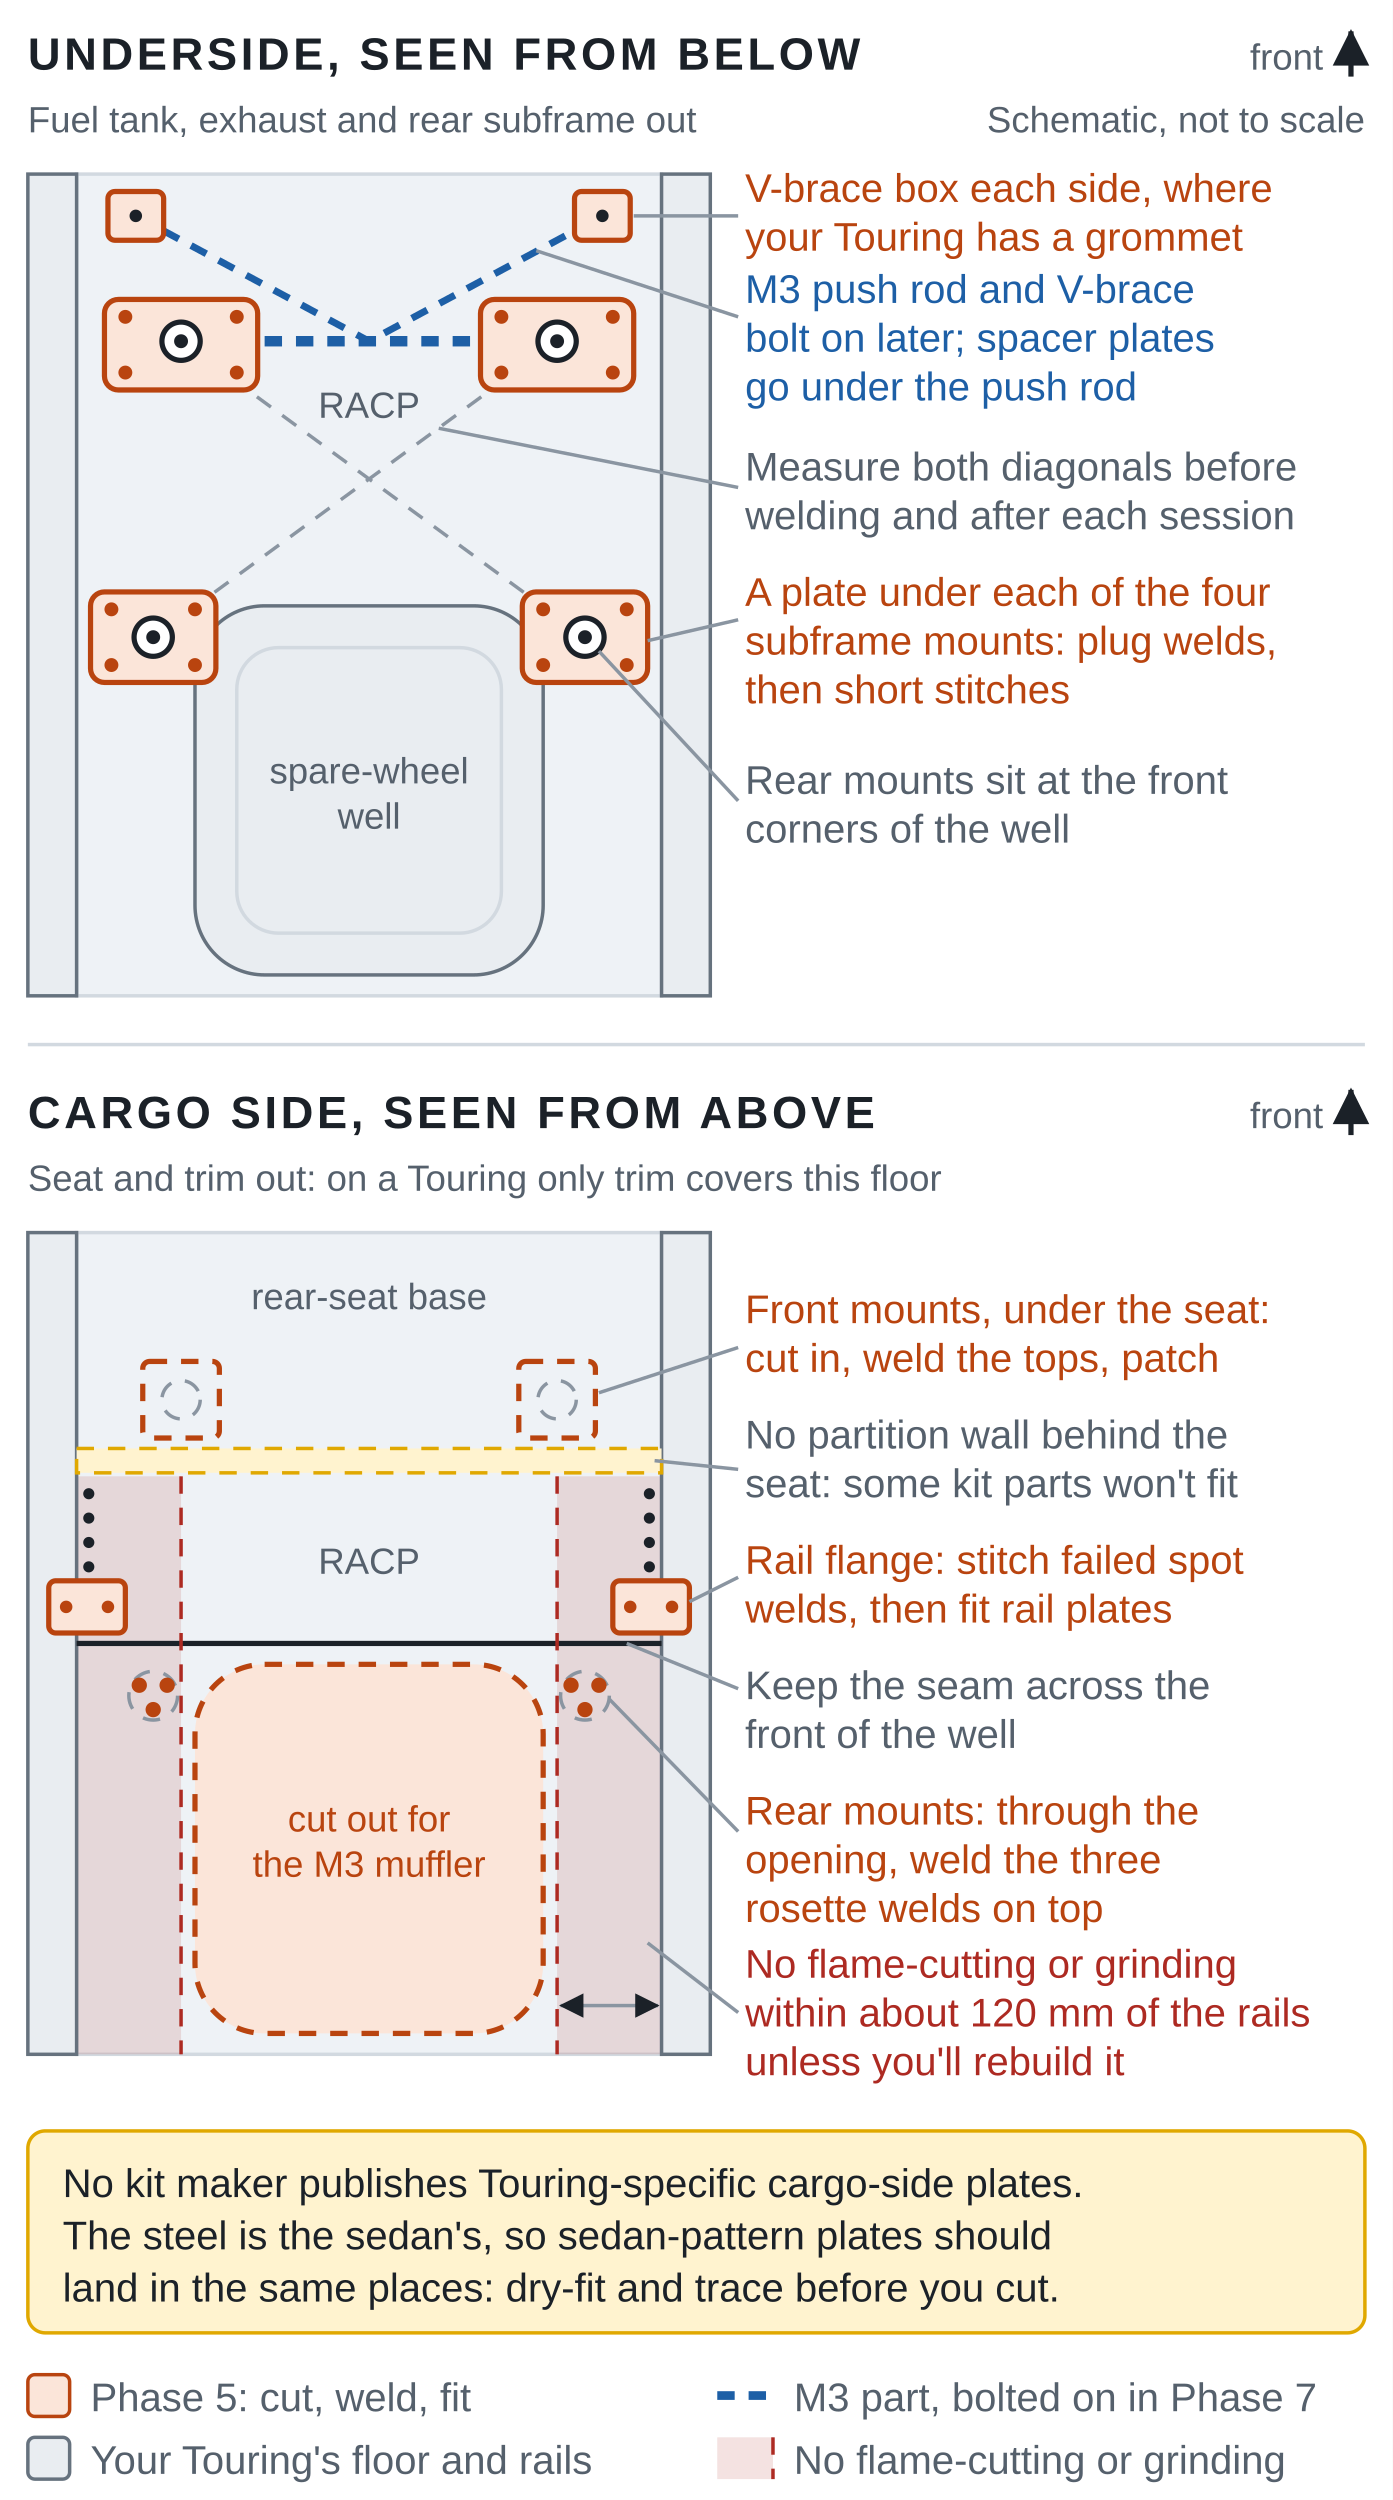
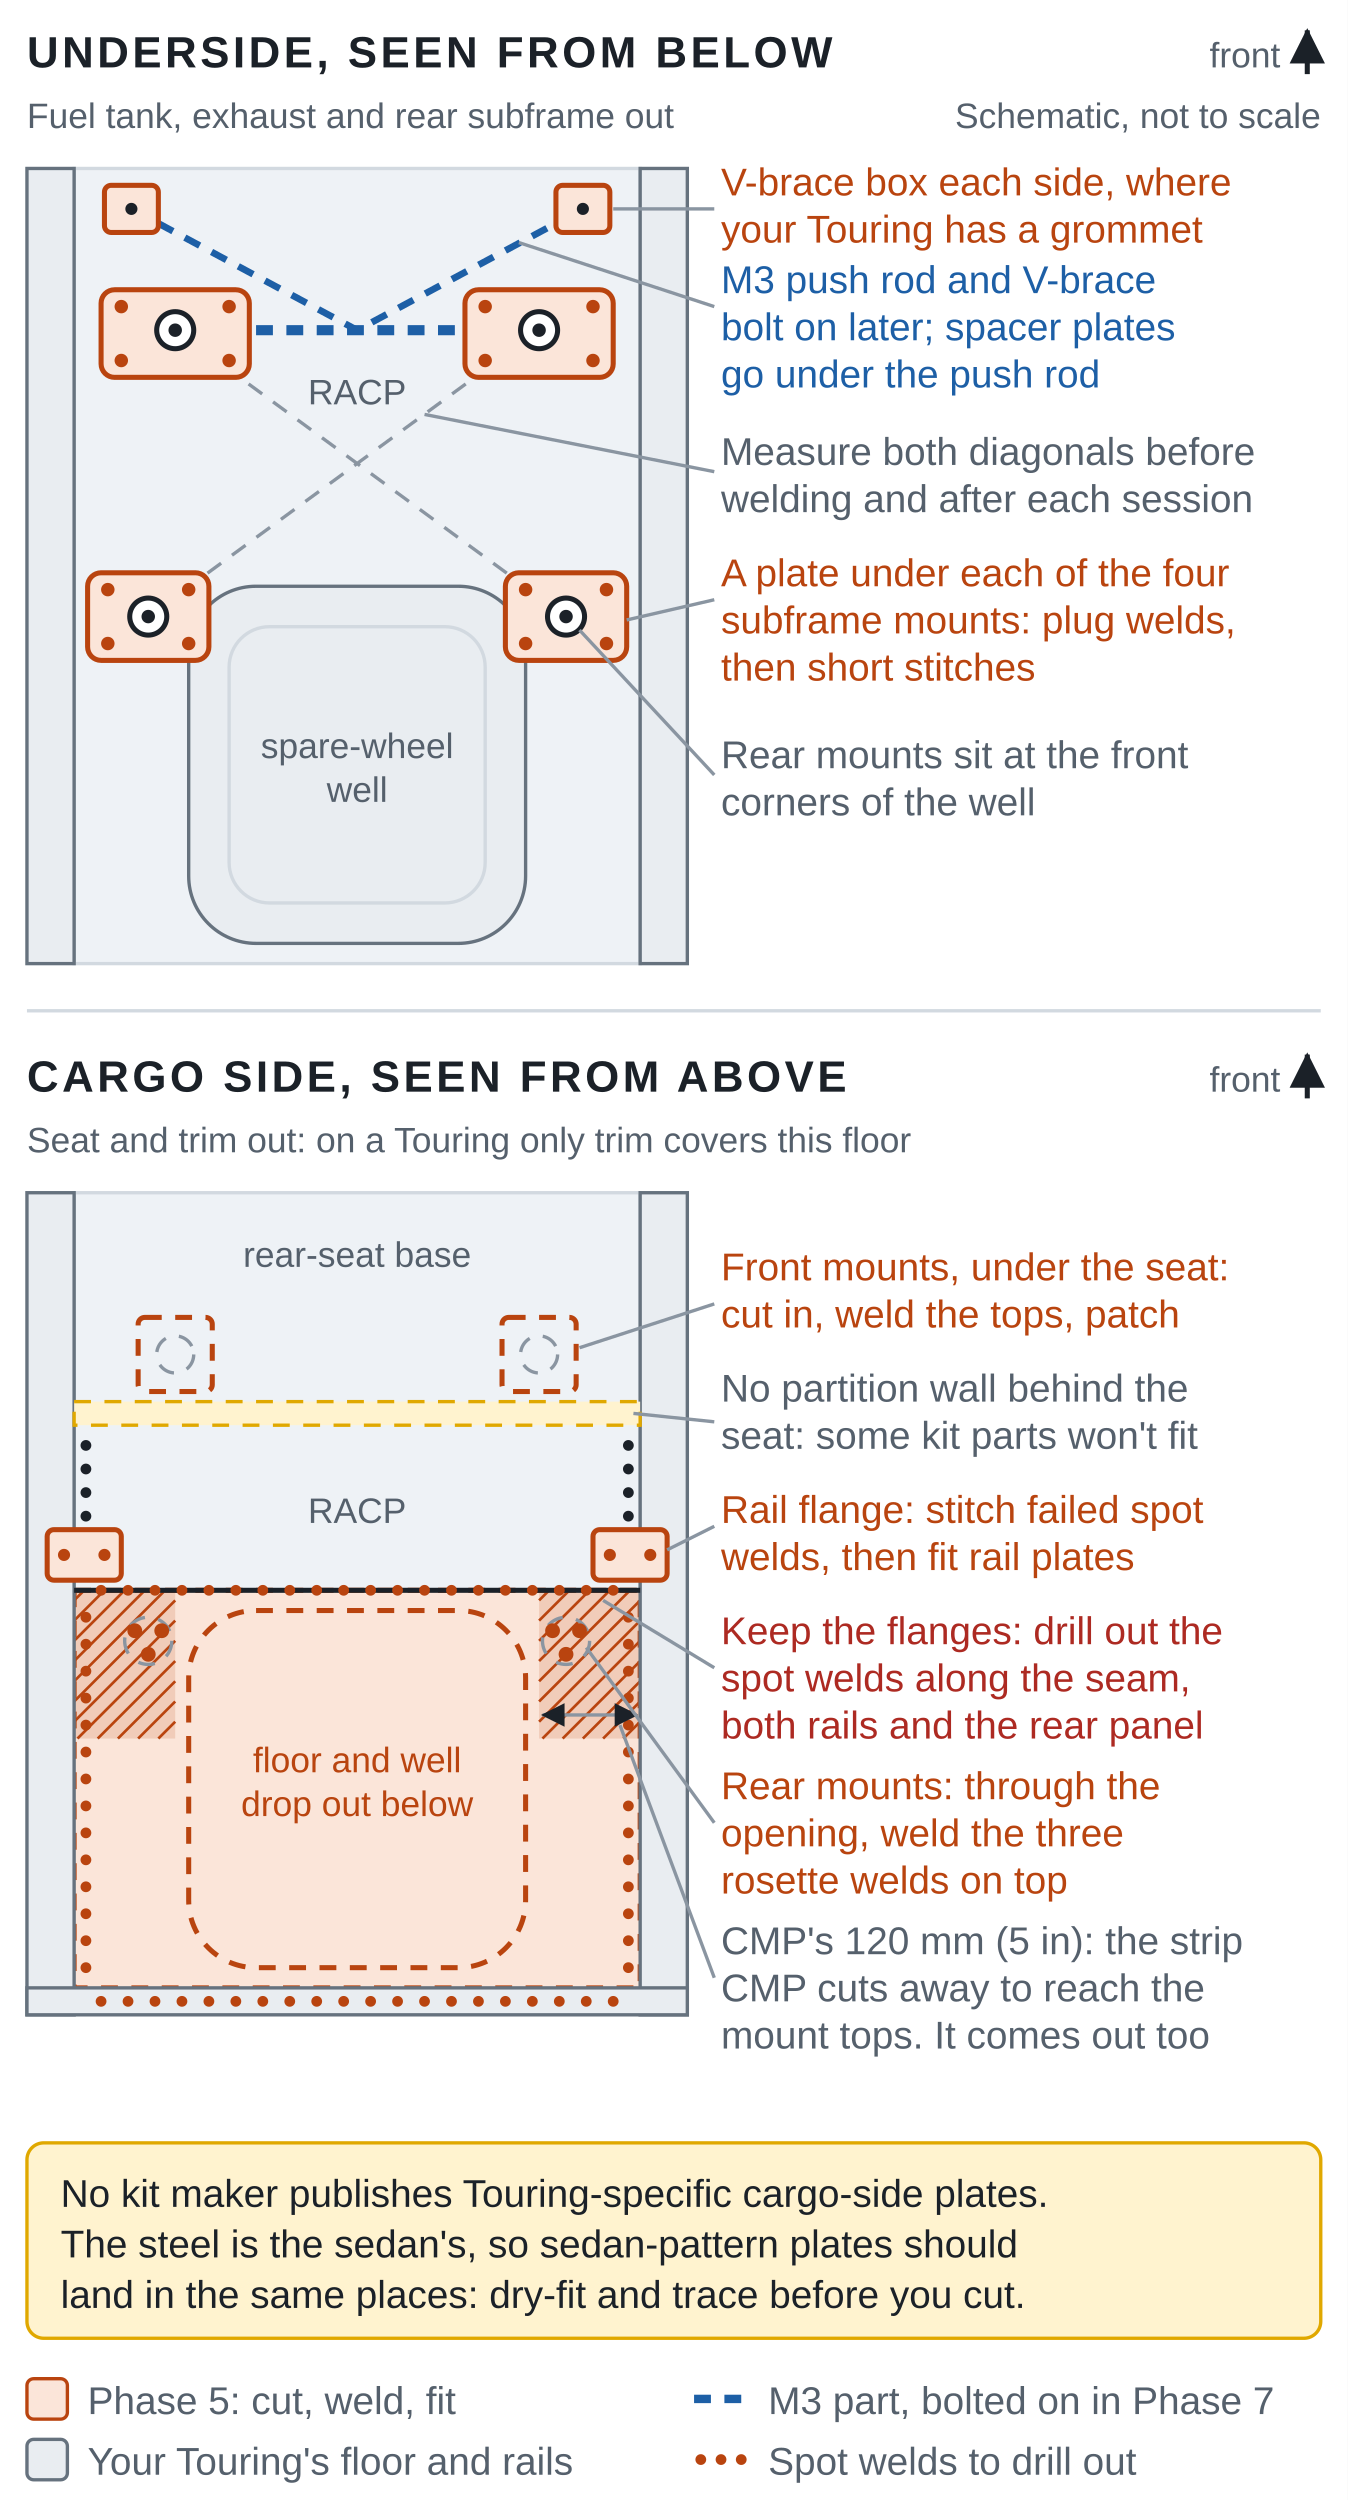
- <svg xmlns="http://www.w3.org/2000/svg" viewBox="0 0 400 718" role="img" aria-label="Two plan views of the Touring's rear floor around the rear subframe mounts, front of the car at the top, schematic and not to scale. From below, with the fuel tank, exhaust and subframe out: one reinforcement plate is plug-welded under each of the four subframe mounts, a V-brace mounting box is welded in on each side where the Touring has a grommet, the M3 push rod and V-brace bolt on later, and both diagonals between the mounts are measured before welding and after each session. From the cargo side, with the seat and trim out: the front-mount top welds are reached by cutting in under the rear seat and patching; the Touring has no partition wall behind the seat, so some kit parts won't fit; failed spot welds along the rail flanges are stitched and rail plates fitted; the seam across the front of the spare-wheel well is kept; the well is cut out for the M3 muffler and the three rosette welds on each rear mount are welded through the opening; nothing is flame-cut or ground within about 120 mm of the rails unless it will be rebuilt. No kit maker publishes Touring-specific cargo-side plates, so sedan-pattern plates are dry-fitted and traced before cutting." color="#1b2128">
+ <svg xmlns="http://www.w3.org/2000/svg" viewBox="0 0 400 742" role="img" aria-label="Two plan views of the Touring's rear floor around the rear subframe mounts, front of the car at the top, schematic and not to scale. From below, with the fuel tank, exhaust and subframe out: one reinforcement plate is plug-welded under each of the four subframe mounts, a V-brace mounting box is welded in on each side where the Touring has a grommet, the M3 push rod and V-brace bolt on later, and both diagonals between the mounts are measured before welding and after each session. From the cargo side, with the seat and trim out: the front-mount top welds are reached by cutting in under the rear seat and patching; the Touring has no partition wall behind the seat, so some kit parts won't fit; failed spot welds along the rail flanges are stitched and rail plates fitted. The floor behind the RACP seam, spare-wheel well included, is separated by drilling out its spot welds along the RACP seam, both rails and the rear panel, so those flanges stay whole, and it drops out downward; the three rosette welds on each rear mount are then welded through the opening. CMP's 120 mm (5 in) is the strip of the well beside each rail that CMP cuts away to reach the mount tops, so it comes out with the well; it is not a zone to avoid. No kit maker publishes Touring-specific cargo-side plates, so sedan-pattern plates are dry-fitted and traced before cutting." color="#1b2128">
  <style>
svg{color:#1b2128;font-family:"IBM Plex Sans",Arial,Helvetica,sans-serif}
text{fill:currentColor}
.t{font-size:13px}.t-sm{font-size:11.5px;fill:#55606c}.t-xs{font-size:10.5px;fill:#55606c}
.t-b{font-weight:600}.t-h{font-size:13px;font-weight:700;letter-spacing:.08em}
.t-mono{font-family:"IBM Plex Mono",Menlo,monospace}
.ln{stroke:currentColor;fill:none;stroke-width:1.5}.ln-thin{stroke:#8a95a1;fill:none;stroke-width:1}.ln-faint{stroke:#d2d9e0;fill:none;stroke-width:1}
.dash{stroke-dasharray:5 4}.fill-fg{fill:currentColor}.fill-bg{fill:#fff}
.shape{fill:#fff;stroke:currentColor;stroke-width:1.5}.panel{fill:#eef2f6;stroke:#d2d9e0}
.donor{fill:#dce8f6;stroke:#1d5fa6}.new{fill:#dff0e6;stroke:#1f6e45}.fab{fill:#fbe5d9;stroke:#b9440f}.keep{fill:#e9edf1;stroke:#66727e}
.donor-s{stroke:#1d5fa6;fill:none}.new-s{stroke:#1f6e45;fill:none}.fab-s{stroke:#b9440f;fill:none}.keep-s{stroke:#66727e;fill:none}.crit-s{stroke:#ad2a22;fill:none}
.donor-t{fill:#1d5fa6}.new-t{fill:#1f6e45}.fab-t{fill:#b9440f}.crit-t{fill:#ad2a22}
.donor-f{fill:#1d5fa6}.new-f{fill:#1f6e45}.fab-f{fill:#b9440f}.crit-f{fill:#ad2a22}.keep-f{fill:#66727e}
.warn-f{fill:#fff3cf;stroke:#e0a800}
</style>
  <defs>
    <marker id="ah" viewBox="0 0 8 8" refX="7.5" refY="4" markerWidth="7" markerHeight="7" orient="auto-start-reverse">
      <path d="M0,0 L8,4 L0,8 Z" class="fill-fg" />
    </marker>
  </defs>
-   <rect class="bg" x="0" y="0" width="400" height="718" fill="#ffffff" />
+   <rect class="bg" x="0" y="0" width="400" height="742" fill="#ffffff" />
  <text class="t-h" x="8" y="20">UNDERSIDE, SEEN FROM BELOW</text>
  <text class="t-xs" x="380" y="20" text-anchor="end">front</text>
  <line class="ln" x1="388" y1="22" x2="388" y2="9" marker-end="url(#ah)" />
  <text class="t-xs" x="8" y="38">Fuel tank, exhaust and rear subframe out</text>
  <text class="t-xs" x="392" y="38" text-anchor="end">Schematic, not to scale</text>
-   <g transform="translate(8,50)">
-     <rect class="panel" x="14" y="0" width="168" height="236" />
-     <rect class="keep" x="0" y="0" width="14" height="236" />
-     <rect class="keep" x="182" y="0" width="14" height="236" />
-     <text class="t-xs" x="98" y="70" text-anchor="middle">RACP</text>
-     <rect class="keep" x="48" y="124" width="100" height="106" rx="20" />
-     <rect class="ln-faint" x="60" y="136" width="76" height="82" rx="12" />
-     <text class="t-xs" x="98" y="175" text-anchor="middle">spare-wheel</text>
-     <text class="t-xs" x="98" y="188" text-anchor="middle">well</text>
-     <path class="ln-thin dash" d="M44,48 L160,133 M152,48 L36,133" />
-     <path class="donor-s dash" d="M50,48 H146" stroke-width="3" />
-     <path class="donor-s dash" d="M31,12 L98,48 L165,12" stroke-width="2" />
-     <g class="fab" stroke-width="1.5">
-       <rect x="22" y="36" width="44" height="26" rx="4" />
-       <rect x="130" y="36" width="44" height="26" rx="4" />
-       <rect x="18" y="120" width="36" height="26" rx="4" />
-       <rect x="142" y="120" width="36" height="26" rx="4" />
-     </g>
-     <g class="fab-f">
-       <circle cx="28" cy="41" r="2" />
-       <circle cx="60" cy="41" r="2" />
-       <circle cx="28" cy="57" r="2" />
-       <circle cx="60" cy="57" r="2" />
-       <circle cx="136" cy="41" r="2" />
-       <circle cx="168" cy="41" r="2" />
-       <circle cx="136" cy="57" r="2" />
-       <circle cx="168" cy="57" r="2" />
-       <circle cx="24" cy="125" r="2" />
-       <circle cx="48" cy="125" r="2" />
-       <circle cx="24" cy="141" r="2" />
-       <circle cx="48" cy="141" r="2" />
-       <circle cx="148" cy="125" r="2" />
-       <circle cx="172" cy="125" r="2" />
-       <circle cx="148" cy="141" r="2" />
-       <circle cx="172" cy="141" r="2" />
-     </g>
-     <g class="shape">
-       <circle cx="44" cy="48" r="5.5" />
-       <circle cx="152" cy="48" r="5.5" />
-       <circle cx="36" cy="133" r="5.5" />
-       <circle cx="160" cy="133" r="5.5" />
-     </g>
-     <g class="fill-fg">
-       <circle cx="44" cy="48" r="2" />
-       <circle cx="152" cy="48" r="2" />
-       <circle cx="36" cy="133" r="2" />
-       <circle cx="160" cy="133" r="2" />
-     </g>
-     <g class="fab" stroke-width="1.5">
-       <rect x="23" y="5" width="16" height="14" rx="2" />
-       <rect x="157" y="5" width="16" height="14" rx="2" />
-     </g>
-     <circle class="fill-fg" cx="31" cy="12" r="1.8" />
-     <circle class="fill-fg" cx="165" cy="12" r="1.8" />
-     <g class="ln-thin">
-       <path d="M204,12 L174,12" />
-       <path d="M204,41 L146,22" />
-       <path d="M204,90 L118,73" />
-       <path d="M204,128 L178,134" />
-       <path d="M204,180 L164,137" />
-     </g>
-     <text class="t-sm fab-t" x="206" y="8">V-brace box each side, where</text>
-     <text class="t-sm fab-t" x="206" y="22">your Touring has a grommet</text>
-     <text class="t-sm donor-t" x="206" y="37">M3 push rod and V-brace</text>
-     <text class="t-sm donor-t" x="206" y="51">bolt on later; spacer plates</text>
-     <text class="t-sm donor-t" x="206" y="65">go under the push rod</text>
-     <text class="t-sm" x="206" y="88">Measure both diagonals before</text>
-     <text class="t-sm" x="206" y="102">welding and after each session</text>
-     <text class="t-sm fab-t" x="206" y="124">A plate under each of the four</text>
-     <text class="t-sm fab-t" x="206" y="138">subframe mounts: plug welds,</text>
-     <text class="t-sm fab-t" x="206" y="152">then short stitches</text>
-     <text class="t-sm" x="206" y="178">Rear mounts sit at the front</text>
-     <text class="t-sm" x="206" y="192">corners of the well</text>
-   </g>
+   <rect class="panel" x="22" y="50" width="168" height="236" />
+   <rect class="keep" x="8" y="50" width="14" height="236" />
+   <rect class="keep" x="190" y="50" width="14" height="236" />
+   <text class="t-xs" x="106" y="120" text-anchor="middle">RACP</text>
+   <rect class="keep" x="56" y="174" width="100" height="106" rx="20" />
+   <rect class="ln-faint" x="68" y="186" width="76" height="82" rx="12" />
+   <text class="t-xs" x="106" y="225" text-anchor="middle">spare-wheel</text>
+   <text class="t-xs" x="106" y="238" text-anchor="middle">well</text>
+   <path class="ln-thin dash" d="M52 98 L168 183 M160 98 L44 183" />
+   <path class="donor-s dash" d="M58 98 H154" stroke-width="3" />
+   <path class="donor-s dash" d="M39 62 L106 98 L173 62" stroke-width="2" />
+   <g class="fab" stroke-width="1.5">
+     <rect x="30" y="86" width="44" height="26" rx="4" />
+     <rect x="138" y="86" width="44" height="26" rx="4" />
+     <rect x="26" y="170" width="36" height="26" rx="4" />
+     <rect x="150" y="170" width="36" height="26" rx="4" />
+   </g>
+   <g class="fab-f">
+     <circle cx="36" cy="91" r="2" />
+     <circle cx="68" cy="91" r="2" />
+     <circle cx="36" cy="107" r="2" />
+     <circle cx="68" cy="107" r="2" />
+     <circle cx="144" cy="91" r="2" />
+     <circle cx="176" cy="91" r="2" />
+     <circle cx="144" cy="107" r="2" />
+     <circle cx="176" cy="107" r="2" />
+     <circle cx="32" cy="175" r="2" />
+     <circle cx="56" cy="175" r="2" />
+     <circle cx="32" cy="191" r="2" />
+     <circle cx="56" cy="191" r="2" />
+     <circle cx="156" cy="175" r="2" />
+     <circle cx="180" cy="175" r="2" />
+     <circle cx="156" cy="191" r="2" />
+     <circle cx="180" cy="191" r="2" />
+   </g>
+   <g class="shape">
+     <circle cx="52" cy="98" r="5.5" />
+     <circle cx="160" cy="98" r="5.5" />
+     <circle cx="44" cy="183" r="5.5" />
+     <circle cx="168" cy="183" r="5.5" />
+   </g>
+   <g class="fill-fg">
+     <circle cx="52" cy="98" r="2" />
+     <circle cx="160" cy="98" r="2" />
+     <circle cx="44" cy="183" r="2" />
+     <circle cx="168" cy="183" r="2" />
+   </g>
+   <g class="fab" stroke-width="1.5">
+     <rect x="31" y="55" width="16" height="14" rx="2" />
+     <rect x="165" y="55" width="16" height="14" rx="2" />
+   </g>
+   <circle class="fill-fg" cx="39" cy="62" r="1.8" />
+   <circle class="fill-fg" cx="173" cy="62" r="1.8" />
+   <g class="ln-thin">
+     <path d="M212 62 L182 62" />
+     <path d="M212 91 L154 72" />
+     <path d="M212 140 L126 123" />
+     <path d="M212 178 L186 184" />
+     <path d="M212 230 L172 187" />
+   </g>
+   <text class="t-sm fab-t" x="214" y="58">V-brace box each side, where</text>
+   <text class="t-sm fab-t" x="214" y="72">your Touring has a grommet</text>
+   <text class="t-sm donor-t" x="214" y="87">M3 push rod and V-brace</text>
+   <text class="t-sm donor-t" x="214" y="101">bolt on later; spacer plates</text>
+   <text class="t-sm donor-t" x="214" y="115">go under the push rod</text>
+   <text class="t-sm" x="214" y="138">Measure both diagonals before</text>
+   <text class="t-sm" x="214" y="152">welding and after each session</text>
+   <text class="t-sm fab-t" x="214" y="174">A plate under each of the four</text>
+   <text class="t-sm fab-t" x="214" y="188">subframe mounts: plug welds,</text>
+   <text class="t-sm fab-t" x="214" y="202">then short stitches</text>
+   <text class="t-sm" x="214" y="228">Rear mounts sit at the front</text>
+   <text class="t-sm" x="214" y="242">corners of the well</text>
  <line class="ln-faint" x1="8" y1="300" x2="392" y2="300" />
  <text class="t-h" x="8" y="324">CARGO SIDE, SEEN FROM ABOVE</text>
  <text class="t-xs" x="380" y="324" text-anchor="end">front</text>
  <line class="ln" x1="388" y1="326" x2="388" y2="313" marker-end="url(#ah)" />
  <text class="t-xs" x="8" y="342">Seat and trim out: on a Touring only trim covers this floor</text>
-   <g transform="translate(8,354)">
-     <rect class="panel" x="14" y="0" width="168" height="236" />
-     <rect class="crit-f" x="14" y="70" width="30" height="166" opacity="0.14" />
-     <rect class="crit-f" x="152" y="70" width="30" height="166" opacity="0.14" />
-     <rect class="keep" x="0" y="0" width="14" height="236" />
-     <rect class="keep" x="182" y="0" width="14" height="236" />
-     <text class="t-xs" x="98" y="22" text-anchor="middle">rear-seat base</text>
-     <g class="ln-thin dash">
-       <circle cx="44" cy="48" r="5.5" />
-       <circle cx="152" cy="48" r="5.5" />
-     </g>
-     <g class="fab-s dash" stroke-width="1.5">
-       <rect x="33" y="37" width="22" height="22" rx="2" />
-       <rect x="141" y="37" width="22" height="22" rx="2" />
-     </g>
-     <rect class="warn-f dash" x="14" y="62" width="168" height="7" />
-     <text class="t-xs" x="98" y="98" text-anchor="middle">RACP</text>
-     <g class="fill-fg">
-       <circle cx="17.5" cy="75" r="1.6" />
-       <circle cx="17.5" cy="82" r="1.6" />
-       <circle cx="17.5" cy="89" r="1.6" />
-       <circle cx="17.5" cy="96" r="1.6" />
-       <circle cx="178.5" cy="75" r="1.6" />
-       <circle cx="178.5" cy="82" r="1.6" />
-       <circle cx="178.5" cy="89" r="1.6" />
-       <circle cx="178.5" cy="96" r="1.6" />
-     </g>
-     <g class="fab" stroke-width="1.5">
-       <rect x="6" y="100" width="22" height="15" rx="2" />
-       <rect x="168" y="100" width="22" height="15" rx="2" />
-     </g>
-     <g class="fab-f">
-       <circle cx="11" cy="107.5" r="1.8" />
-       <circle cx="23" cy="107.5" r="1.8" />
-       <circle cx="173" cy="107.5" r="1.8" />
-       <circle cx="185" cy="107.5" r="1.8" />
-     </g>
-     <line class="ln" x1="14" y1="118" x2="182" y2="118" />
-     <rect class="fab dash" x="48" y="124" width="100" height="106" rx="20" stroke-width="1.5" />
-     <text class="t-xs fab-t" x="98" y="172" text-anchor="middle">cut out for</text>
-     <text class="t-xs fab-t" x="98" y="185" text-anchor="middle">the M3 muffler</text>
-     <g class="ln-thin dash">
-       <circle cx="36" cy="133" r="7" />
-       <circle cx="160" cy="133" r="7" />
-     </g>
-     <g class="fab-f">
-       <circle cx="32" cy="130" r="2.2" />
-       <circle cx="40" cy="130" r="2.2" />
-       <circle cx="36" cy="137" r="2.2" />
-       <circle cx="156" cy="130" r="2.2" />
-       <circle cx="164" cy="130" r="2.2" />
-       <circle cx="160" cy="137" r="2.2" />
-     </g>
-     <path class="crit-s dash" d="M44,70 V236 M152,70 V236" />
-     <line class="ln-thin" x1="153" y1="222" x2="181" y2="222" marker-start="url(#ah)" marker-end="url(#ah)" />
-     <g class="ln-thin">
-       <path d="M204,33 L164,46" />
-       <path d="M204,68 L180,65.5" />
-       <path d="M204,99 L190,106" />
-       <path d="M204,131 L172,118" />
-       <path d="M204,172 L167,134" />
-       <path d="M204,224 L178,204" />
-     </g>
-     <text class="t-sm fab-t" x="206" y="26">Front mounts, under the seat:</text>
-     <text class="t-sm fab-t" x="206" y="40">cut in, weld the tops, patch</text>
-     <text class="t-sm" x="206" y="62">No partition wall behind the</text>
-     <text class="t-sm" x="206" y="76">seat: some kit parts won't fit</text>
-     <text class="t-sm fab-t" x="206" y="98">Rail flange: stitch failed spot</text>
-     <text class="t-sm fab-t" x="206" y="112">welds, then fit rail plates</text>
-     <text class="t-sm" x="206" y="134">Keep the seam across the</text>
-     <text class="t-sm" x="206" y="148">front of the well</text>
-     <text class="t-sm fab-t" x="206" y="170">Rear mounts: through the</text>
-     <text class="t-sm fab-t" x="206" y="184">opening, weld the three</text>
-     <text class="t-sm fab-t" x="206" y="198">rosette welds on top</text>
-     <text class="t-sm crit-t" x="206" y="214">No flame-cutting or grinding</text>
-     <text class="t-sm crit-t" x="206" y="228">within about 120 mm of the rails</text>
-     <text class="t-sm crit-t" x="206" y="242">unless you'll rebuild it</text>
-   </g>
-   <rect class="warn-f" x="8" y="612" width="384" height="58" rx="5" />
-   <text class="t-sm fill-fg" x="18" y="631">No kit maker publishes Touring-specific cargo-side plates.</text>
-   <text class="t-sm fill-fg" x="18" y="646">The steel is the sedan's, so sedan-pattern plates should</text>
-   <text class="t-sm fill-fg" x="18" y="661">land in the same places: dry-fit and trace before you cut.</text>
-   <rect class="fab" x="8" y="682" width="12" height="12" rx="2" />
-   <text class="t-sm" x="26" y="692.5">Phase 5: cut, weld, fit</text>
-   <line class="donor-s dash" x1="206" y1="688" x2="222" y2="688" stroke-width="2.5" />
-   <text class="t-sm" x="228" y="692.5">M3 part, bolted on in Phase 7</text>
-   <rect class="keep" x="8" y="700" width="12" height="12" rx="2" />
-   <text class="t-sm" x="26" y="710.5">Your Touring's floor and rails</text>
-   <rect class="crit-f" x="206" y="700" width="16" height="12" opacity="0.14" />
-   <line class="crit-s dash" x1="222" y1="700" x2="222" y2="712" />
-   <text class="t-sm" x="228" y="710.5">No flame-cutting or grinding</text>
+   <rect class="panel" x="22" y="354" width="168" height="236" />
+   <rect class="fab dash" x="22" y="472" width="168" height="118" stroke-width="1.5" />
+   <rect class="fab-f" x="22" y="472" width="30" height="44" opacity="0.16" />
+   <path class="fab-s" d="M22 475 L25 472 M22 481 L31 472 M22 487 L37 472 M22 493 L43 472 M22 499 L49 472 M22 505 L52 475 M22 511 L52 481 M23 516 L52 487 M29 516 L52 493 M35 516 L52 499 M41 516 L52 505 M47 516 L52 511" stroke-width="0.8" />
+   <rect class="fab-f" x="160" y="472" width="30" height="44" opacity="0.16" />
+   <path class="fab-s" d="M160 475 L163 472 M160 481 L169 472 M160 487 L175 472 M160 493 L181 472 M160 499 L187 472 M160 505 L190 475 M160 511 L190 481 M161 516 L190 487 M167 516 L190 493 M173 516 L190 499 M179 516 L190 505 M185 516 L190 511" stroke-width="0.8" />
+   <rect class="keep" x="8" y="354" width="14" height="244" />
+   <rect class="keep" x="190" y="354" width="14" height="244" />
+   <rect class="keep" x="8" y="590" width="196" height="8" />
+   <text class="t-xs" x="106" y="376" text-anchor="middle">rear-seat base</text>
+   <circle class="ln-thin dash" cx="52" cy="402" r="5.5" />
+   <circle class="ln-thin dash" cx="160" cy="402" r="5.5" />
+   <rect class="fab-s dash" x="41" y="391" width="22" height="22" rx="2" stroke-width="1.5" />
+   <rect class="fab-s dash" x="149" y="391" width="22" height="22" rx="2" stroke-width="1.5" />
+   <rect class="warn-f dash" x="22" y="416" width="168" height="7" />
+   <text class="t-xs" x="106" y="452" text-anchor="middle">RACP</text>
+   <circle class="fill-fg" cx="25.5" cy="429" r="1.6" />
+   <circle class="fill-fg" cx="186.5" cy="429" r="1.6" />
+   <circle class="fill-fg" cx="25.5" cy="436" r="1.6" />
+   <circle class="fill-fg" cx="186.5" cy="436" r="1.6" />
+   <circle class="fill-fg" cx="25.5" cy="443" r="1.6" />
+   <circle class="fill-fg" cx="186.5" cy="443" r="1.6" />
+   <circle class="fill-fg" cx="25.5" cy="450" r="1.6" />
+   <circle class="fill-fg" cx="186.5" cy="450" r="1.6" />
+   <rect class="fab" x="14" y="454" width="22" height="15" rx="2" stroke-width="1.5" />
+   <rect class="fab" x="176" y="454" width="22" height="15" rx="2" stroke-width="1.5" />
+   <circle class="fab-f" cx="19" cy="461.5" r="1.8" />
+   <circle class="fab-f" cx="31" cy="461.5" r="1.8" />
+   <circle class="fab-f" cx="181" cy="461.5" r="1.8" />
+   <circle class="fab-f" cx="193" cy="461.5" r="1.8" />
+   <line class="ln" x1="22" y1="472" x2="190" y2="472" />
+   <rect class="fab-s dash" x="56" y="478" width="100" height="106" rx="20" stroke-width="1.5" />
+   <text class="t-xs fab-t" x="106" y="526" text-anchor="middle">floor and well</text>
+   <text class="t-xs fab-t" x="106" y="539" text-anchor="middle">drop out below</text>
+   <circle class="fab-f" cx="30" cy="472" r="1.6" />
+   <circle class="fab-f" cx="30" cy="594" r="1.6" />
+   <circle class="fab-f" cx="38" cy="472" r="1.6" />
+   <circle class="fab-f" cx="38" cy="594" r="1.6" />
+   <circle class="fab-f" cx="46" cy="472" r="1.6" />
+   <circle class="fab-f" cx="46" cy="594" r="1.6" />
+   <circle class="fab-f" cx="54" cy="472" r="1.6" />
+   <circle class="fab-f" cx="54" cy="594" r="1.6" />
+   <circle class="fab-f" cx="62" cy="472" r="1.6" />
+   <circle class="fab-f" cx="62" cy="594" r="1.6" />
+   <circle class="fab-f" cx="70" cy="472" r="1.6" />
+   <circle class="fab-f" cx="70" cy="594" r="1.6" />
+   <circle class="fab-f" cx="78" cy="472" r="1.6" />
+   <circle class="fab-f" cx="78" cy="594" r="1.6" />
+   <circle class="fab-f" cx="86" cy="472" r="1.6" />
+   <circle class="fab-f" cx="86" cy="594" r="1.6" />
+   <circle class="fab-f" cx="94" cy="472" r="1.6" />
+   <circle class="fab-f" cx="94" cy="594" r="1.6" />
+   <circle class="fab-f" cx="102" cy="472" r="1.6" />
+   <circle class="fab-f" cx="102" cy="594" r="1.6" />
+   <circle class="fab-f" cx="110" cy="472" r="1.6" />
+   <circle class="fab-f" cx="110" cy="594" r="1.6" />
+   <circle class="fab-f" cx="118" cy="472" r="1.6" />
+   <circle class="fab-f" cx="118" cy="594" r="1.6" />
+   <circle class="fab-f" cx="126" cy="472" r="1.6" />
+   <circle class="fab-f" cx="126" cy="594" r="1.6" />
+   <circle class="fab-f" cx="134" cy="472" r="1.6" />
+   <circle class="fab-f" cx="134" cy="594" r="1.6" />
+   <circle class="fab-f" cx="142" cy="472" r="1.6" />
+   <circle class="fab-f" cx="142" cy="594" r="1.6" />
+   <circle class="fab-f" cx="150" cy="472" r="1.6" />
+   <circle class="fab-f" cx="150" cy="594" r="1.6" />
+   <circle class="fab-f" cx="158" cy="472" r="1.6" />
+   <circle class="fab-f" cx="158" cy="594" r="1.6" />
+   <circle class="fab-f" cx="166" cy="472" r="1.6" />
+   <circle class="fab-f" cx="166" cy="594" r="1.6" />
+   <circle class="fab-f" cx="174" cy="472" r="1.6" />
+   <circle class="fab-f" cx="174" cy="594" r="1.6" />
+   <circle class="fab-f" cx="182" cy="472" r="1.6" />
+   <circle class="fab-f" cx="182" cy="594" r="1.6" />
+   <circle class="fab-f" cx="25.5" cy="480" r="1.6" />
+   <circle class="fab-f" cx="186.5" cy="480" r="1.6" />
+   <circle class="fab-f" cx="25.5" cy="488" r="1.6" />
+   <circle class="fab-f" cx="186.5" cy="488" r="1.6" />
+   <circle class="fab-f" cx="25.5" cy="496" r="1.6" />
+   <circle class="fab-f" cx="186.5" cy="496" r="1.6" />
+   <circle class="fab-f" cx="25.5" cy="504" r="1.6" />
+   <circle class="fab-f" cx="186.5" cy="504" r="1.6" />
+   <circle class="fab-f" cx="25.5" cy="512" r="1.6" />
+   <circle class="fab-f" cx="186.5" cy="512" r="1.6" />
+   <circle class="fab-f" cx="25.5" cy="520" r="1.6" />
+   <circle class="fab-f" cx="186.5" cy="520" r="1.6" />
+   <circle class="fab-f" cx="25.5" cy="528" r="1.6" />
+   <circle class="fab-f" cx="186.5" cy="528" r="1.6" />
+   <circle class="fab-f" cx="25.5" cy="536" r="1.6" />
+   <circle class="fab-f" cx="186.5" cy="536" r="1.6" />
+   <circle class="fab-f" cx="25.5" cy="544" r="1.6" />
+   <circle class="fab-f" cx="186.5" cy="544" r="1.6" />
+   <circle class="fab-f" cx="25.5" cy="552" r="1.6" />
+   <circle class="fab-f" cx="186.5" cy="552" r="1.6" />
+   <circle class="fab-f" cx="25.5" cy="560" r="1.6" />
+   <circle class="fab-f" cx="186.5" cy="560" r="1.6" />
+   <circle class="fab-f" cx="25.5" cy="568" r="1.6" />
+   <circle class="fab-f" cx="186.5" cy="568" r="1.6" />
+   <circle class="fab-f" cx="25.5" cy="576" r="1.6" />
+   <circle class="fab-f" cx="186.5" cy="576" r="1.6" />
+   <circle class="fab-f" cx="25.5" cy="584" r="1.6" />
+   <circle class="fab-f" cx="186.5" cy="584" r="1.6" />
+   <circle class="ln-thin dash" cx="44" cy="487" r="7" />
+   <circle class="ln-thin dash" cx="168" cy="487" r="7" />
+   <circle class="fab-f" cx="40" cy="484" r="2.2" />
+   <circle class="fab-f" cx="48" cy="484" r="2.2" />
+   <circle class="fab-f" cx="44" cy="491" r="2.2" />
+   <circle class="fab-f" cx="164" cy="484" r="2.2" />
+   <circle class="fab-f" cx="172" cy="484" r="2.2" />
+   <circle class="fab-f" cx="168" cy="491" r="2.2" />
+   <line class="ln-thin" x1="161" y1="509" x2="189" y2="509" marker-end="url(#ah)" marker-start="url(#ah)" />
+   <path class="ln-thin" d="M212 387 L172 400" />
+   <path class="ln-thin" d="M212 422 L188 419.5" />
+   <path class="ln-thin" d="M212 453 L198 460" />
+   <path class="ln-thin" d="M212 495 L179 475" />
+   <path class="ln-thin" d="M212 541 L174 489" />
+   <path class="ln-thin" d="M212 587 L184 512" />
+   <text class="t-sm fab-t" x="214" y="380">Front mounts, under the seat:</text>
+   <text class="t-sm fab-t" x="214" y="394">cut in, weld the tops, patch</text>
+   <text class="t-sm" x="214" y="416">No partition wall behind the</text>
+   <text class="t-sm" x="214" y="430">seat: some kit parts won't fit</text>
+   <text class="t-sm fab-t" x="214" y="452">Rail flange: stitch failed spot</text>
+   <text class="t-sm fab-t" x="214" y="466">welds, then fit rail plates</text>
+   <text class="t-sm crit-t" x="214" y="488">Keep the flanges: drill out the</text>
+   <text class="t-sm crit-t" x="214" y="502">spot welds along the seam,</text>
+   <text class="t-sm crit-t" x="214" y="516">both rails and the rear panel</text>
+   <text class="t-sm fab-t" x="214" y="534">Rear mounts: through the</text>
+   <text class="t-sm fab-t" x="214" y="548">opening, weld the three</text>
+   <text class="t-sm fab-t" x="214" y="562">rosette welds on top</text>
+   <text class="t-sm" x="214" y="580">CMP's 120 mm (5 in): the strip</text>
+   <text class="t-sm" x="214" y="594">CMP cuts away to reach the</text>
+   <text class="t-sm" x="214" y="608">mount tops. It comes out too</text>
+   <rect class="warn-f" x="8" y="636" width="384" height="58" rx="5" />
+   <text class="t-sm fill-fg" x="18" y="655">No kit maker publishes Touring-specific cargo-side plates.</text>
+   <text class="t-sm fill-fg" x="18" y="670">The steel is the sedan's, so sedan-pattern plates should</text>
+   <text class="t-sm fill-fg" x="18" y="685">land in the same places: dry-fit and trace before you cut.</text>
+   <rect class="fab" x="8" y="706" width="12" height="12" rx="2" />
+   <text class="t-sm" x="26" y="716.5">Phase 5: cut, weld, fit</text>
+   <line class="donor-s dash" x1="206" y1="712" x2="222" y2="712" stroke-width="2.5" />
+   <text class="t-sm" x="228" y="716.5">M3 part, bolted on in Phase 7</text>
+   <rect class="keep" x="8" y="724" width="12" height="12" rx="2" />
+   <text class="t-sm" x="26" y="734.5">Your Touring's floor and rails</text>
+   <circle class="fab-f" cx="208" cy="730" r="1.6" />
+   <circle class="fab-f" cx="214" cy="730" r="1.6" />
+   <circle class="fab-f" cx="220" cy="730" r="1.6" />
+   <text class="t-sm" x="228" y="734.5">Spot welds to drill out</text>
</svg>
